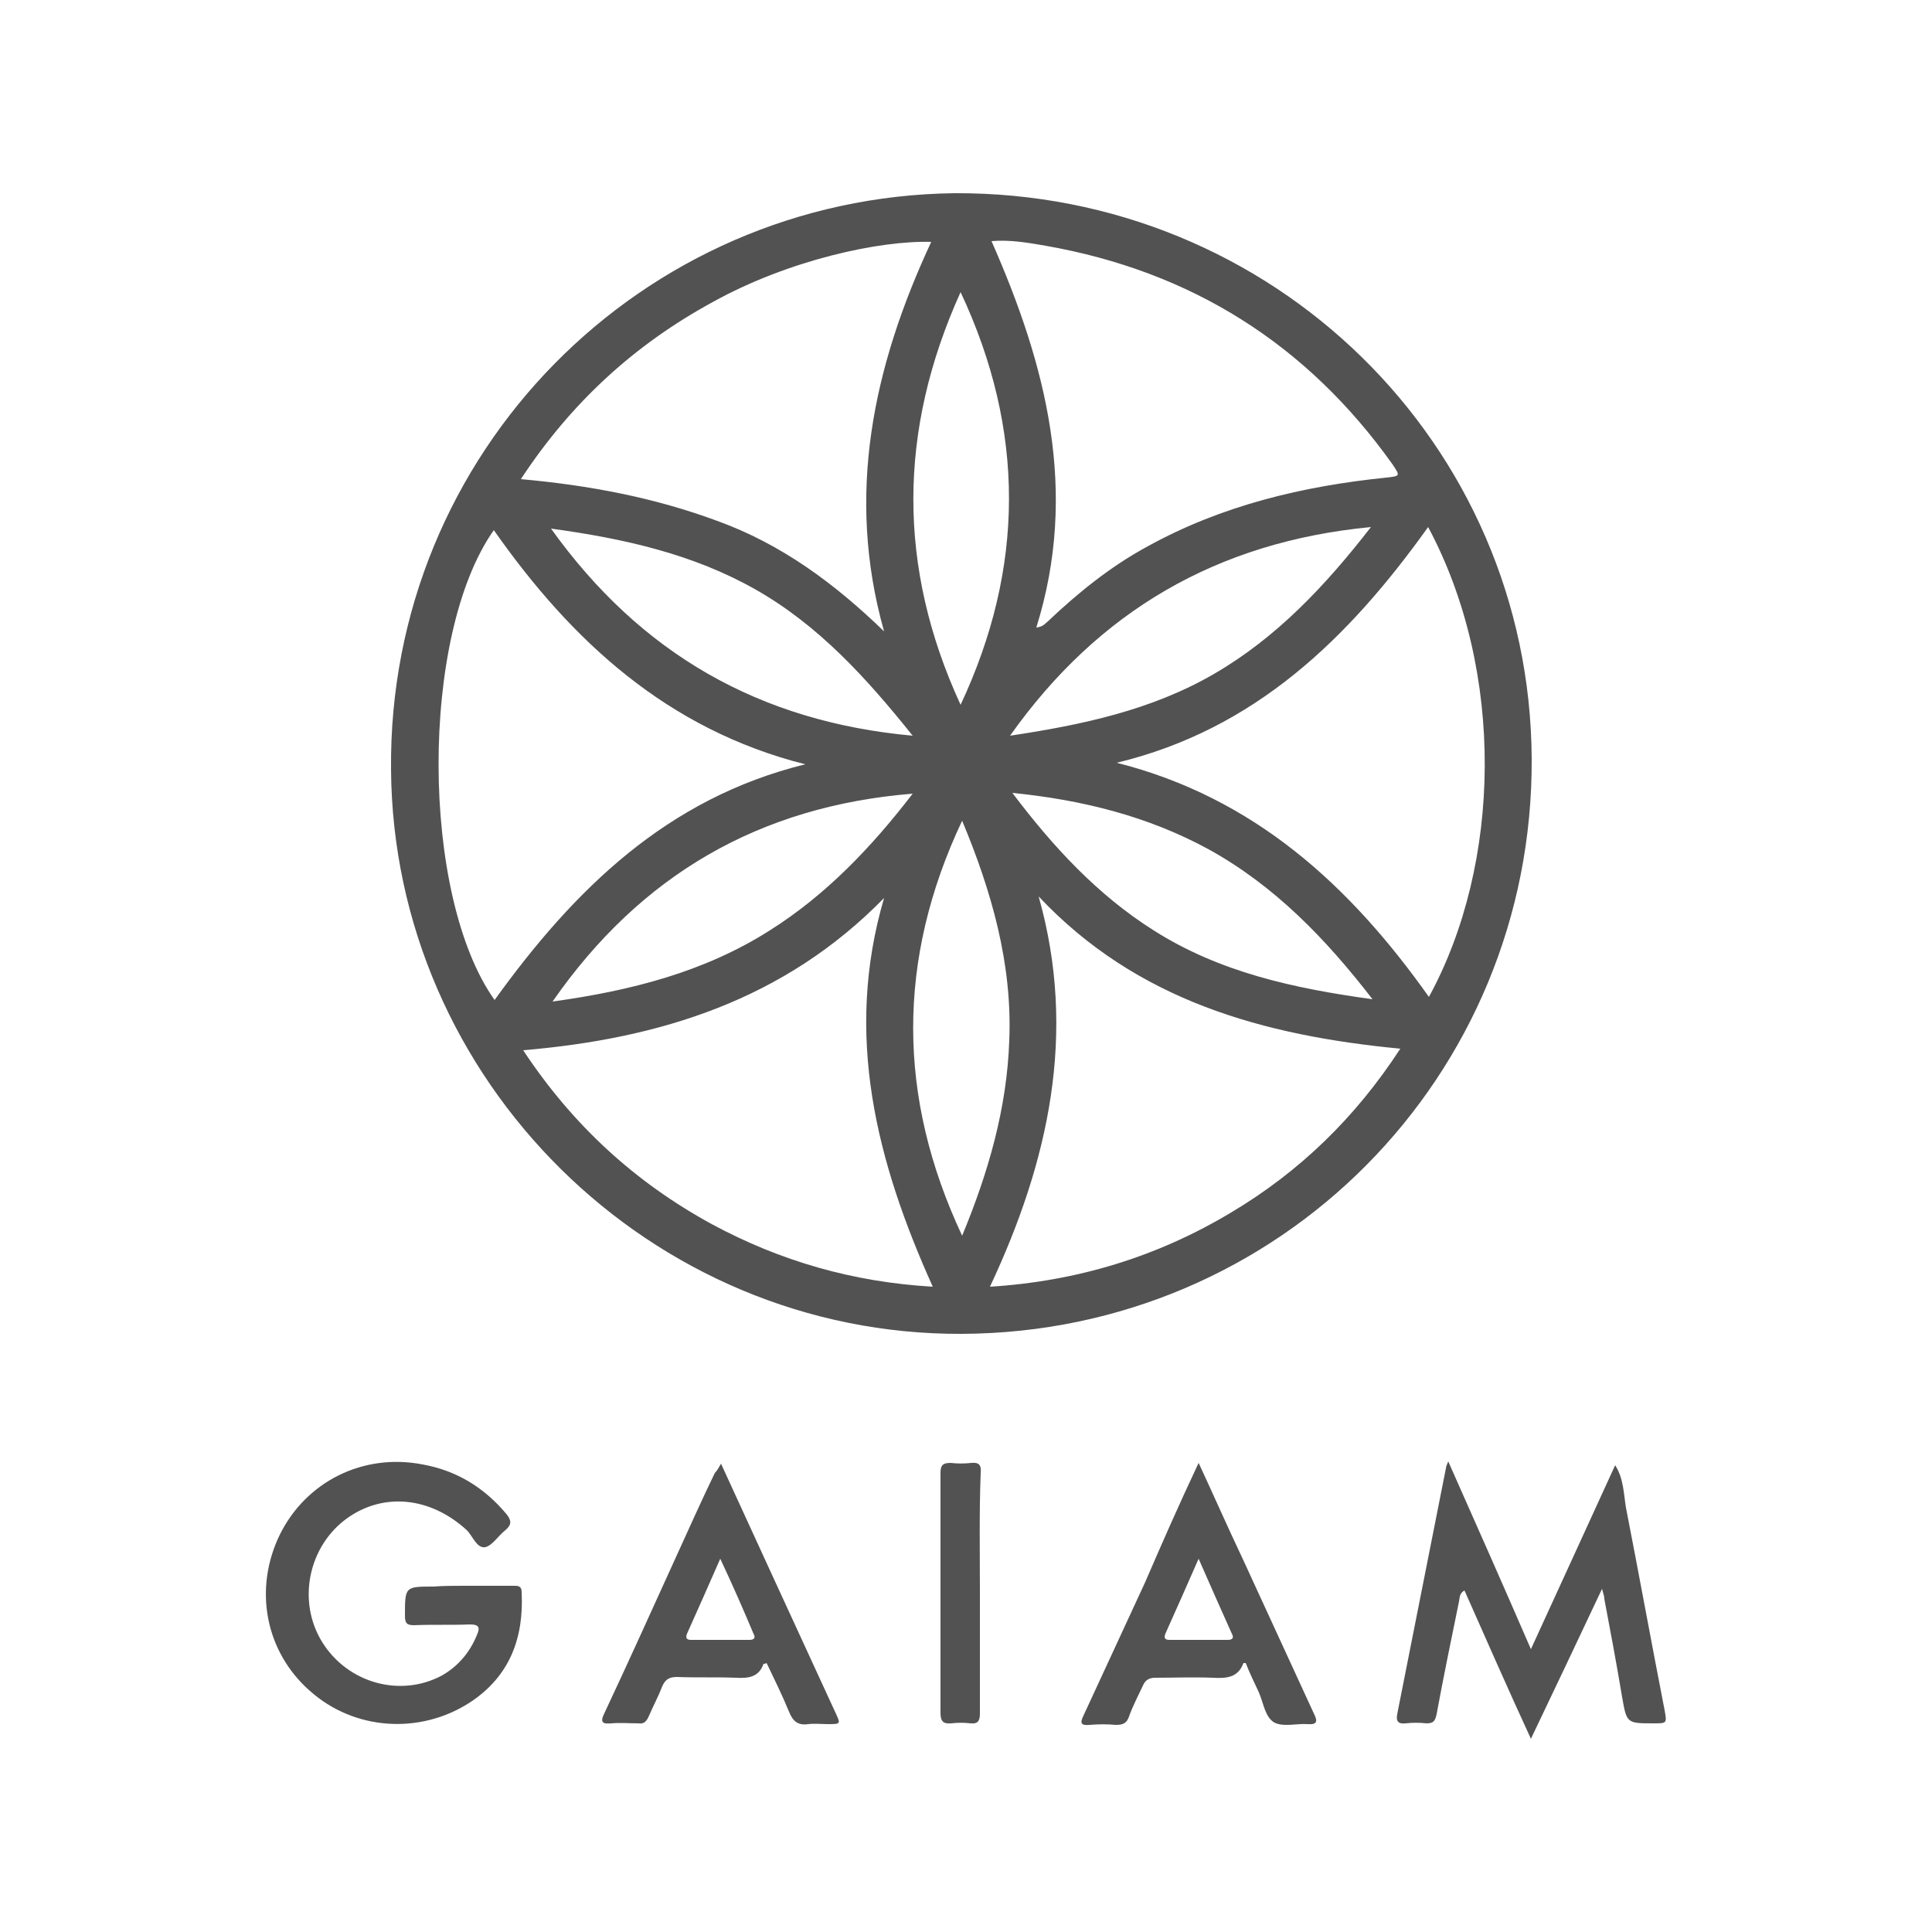
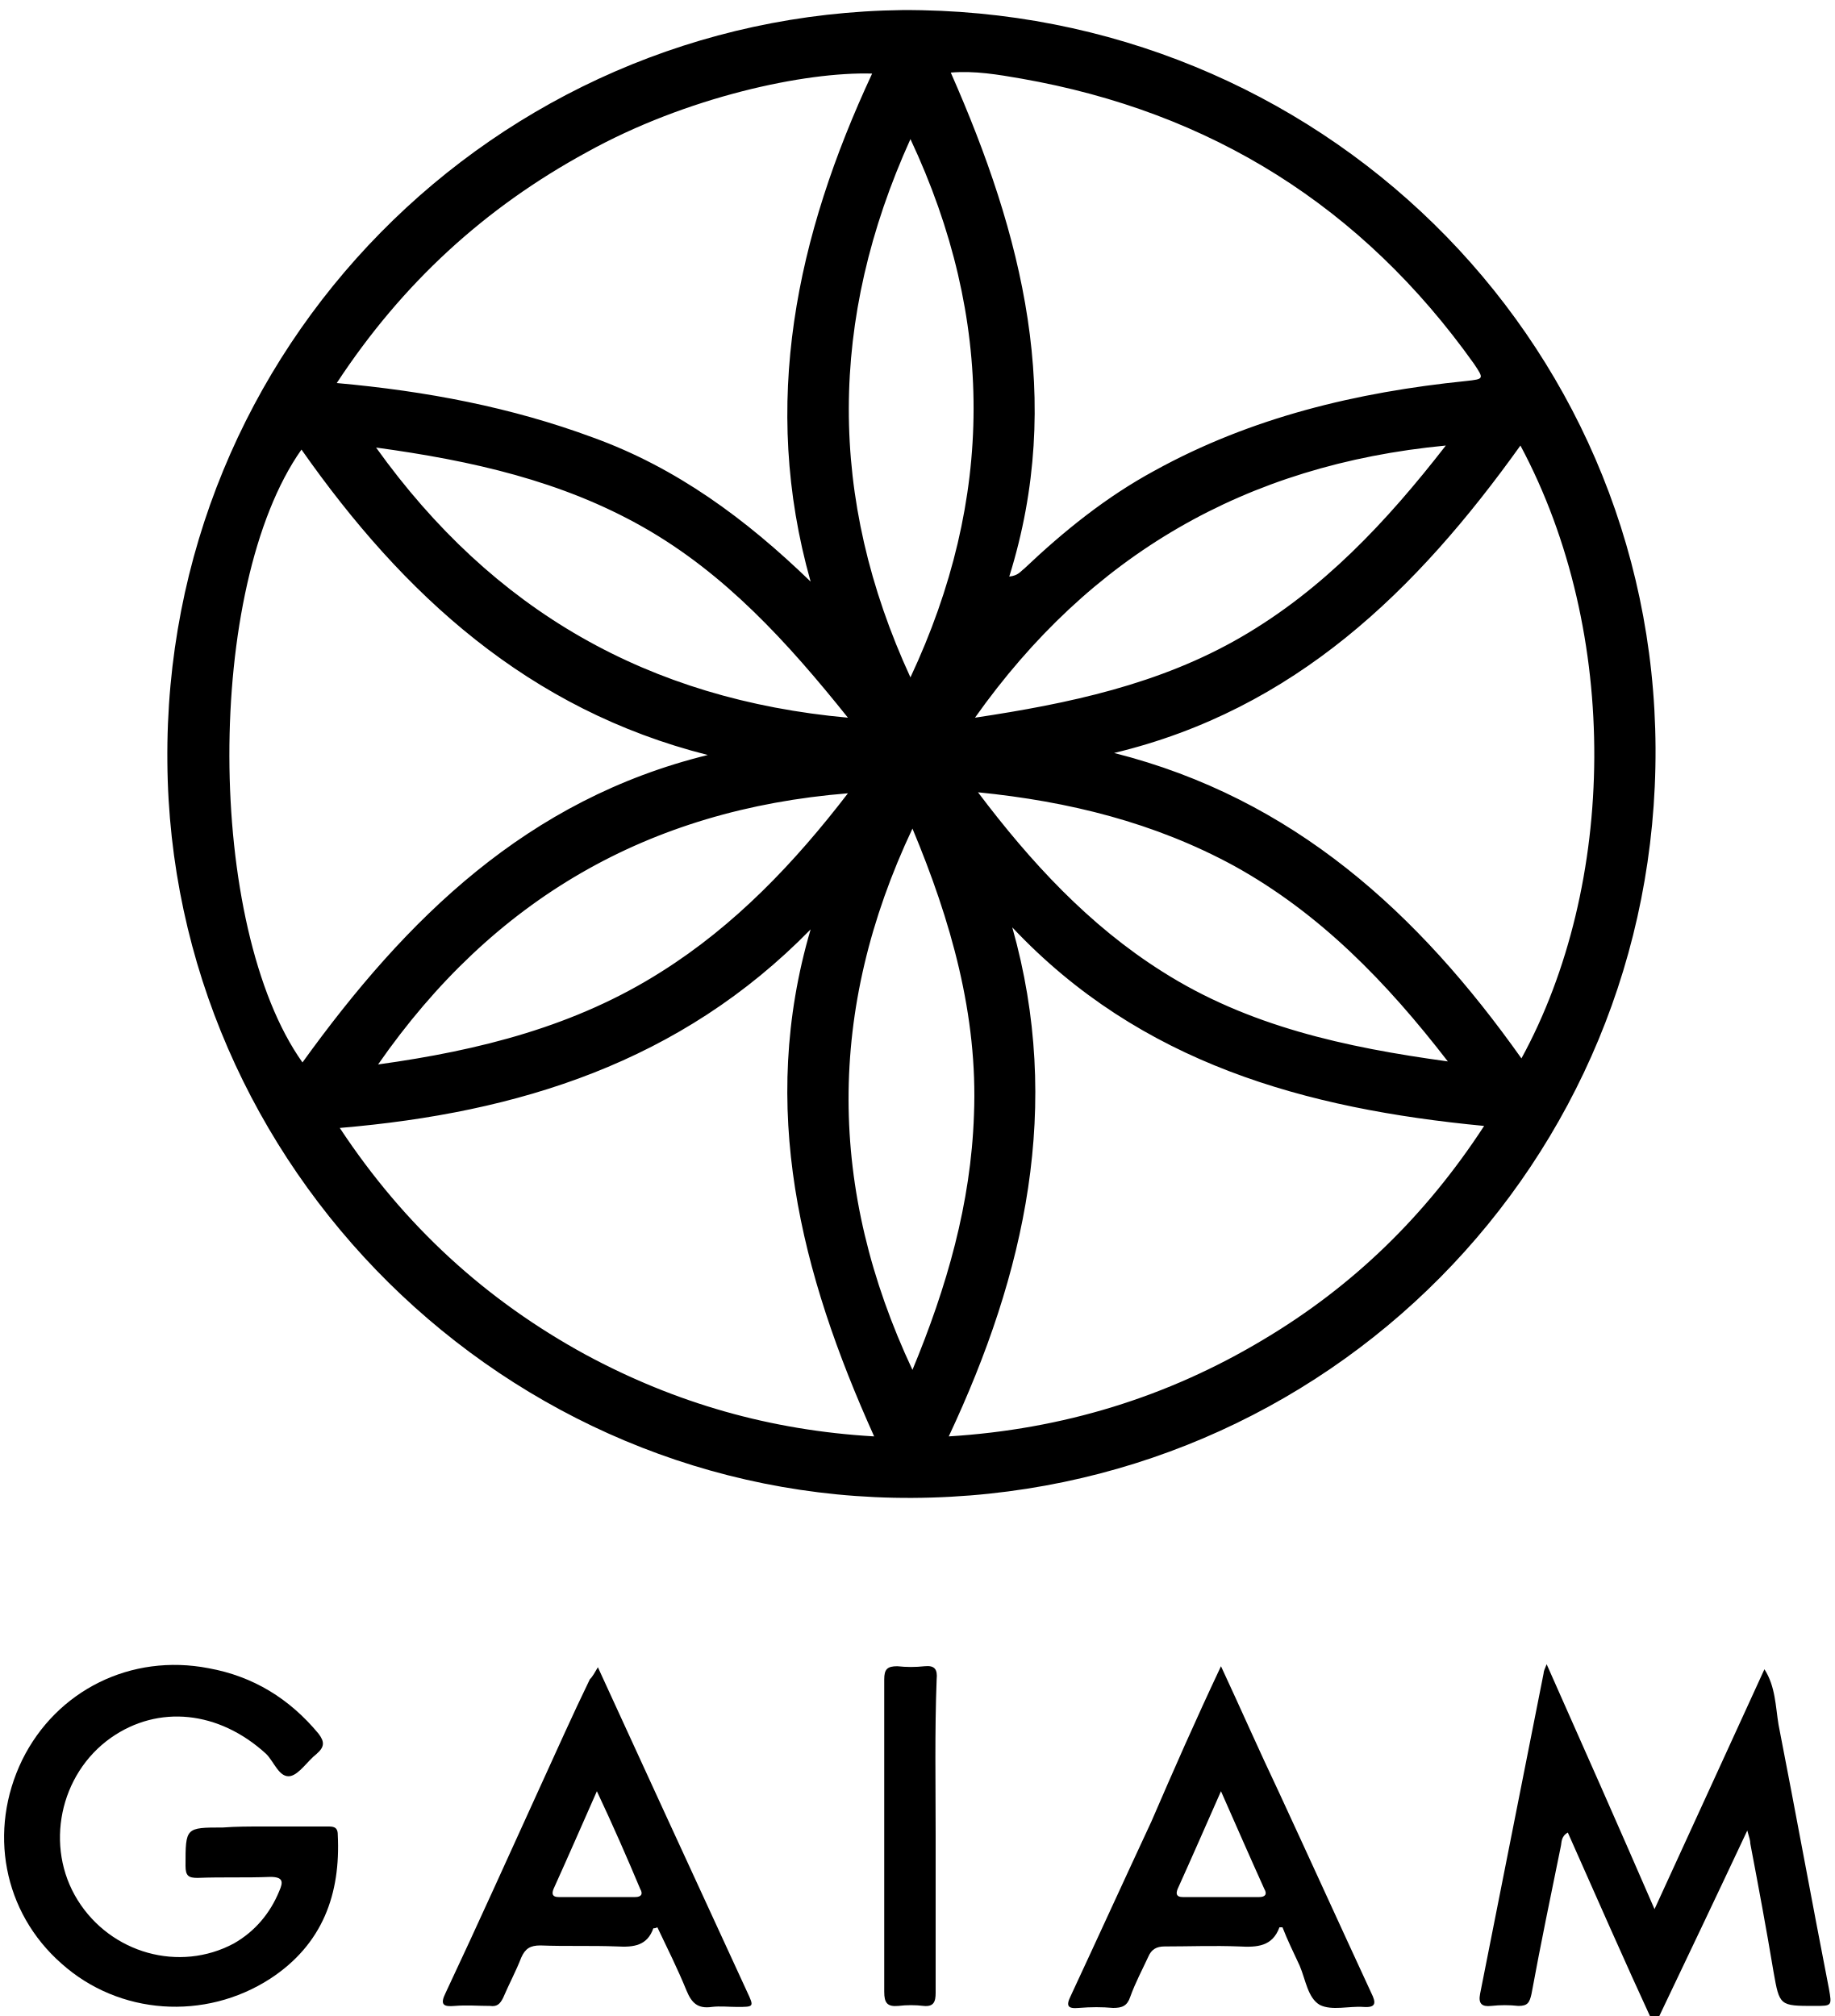
- <svg xmlns="http://www.w3.org/2000/svg" version="1.1" id="Layer_1" x="0px" y="0px" viewBox="0 0 250 250" style="enable-background:new 0 0 250 250;" xml:space="preserve">
-   <style type="text/css">
- 	.st0{fill:#525252;}
- </style>
-   <g id="TJmhMQ.tif">
-     <g>
-       <path class="st0" d="M123.5,25c41.2-0.2,74.5,32.4,74.7,73.2c0.2,41.1-32.6,74.2-73.7,74.4c-40.3,0.2-73.6-32.8-73.9-73    C50.2,58.5,83.1,25.5,123.5,25z M67.4,62c8.9,0.8,17.3,2.4,25.4,5.4c8.3,3,15.2,8.1,21.6,14.3c-5-17.7-1.4-34.3,6.1-50.4    c-6.6-0.2-18.4,2.3-28.3,7.8C82.1,44.6,73.9,52.1,67.4,62z M134.4,116c5,17.7,1.3,34.3-6.3,50.5c11.3-0.7,21.7-3.9,31.2-9.6    c8.9-5.3,16.1-12.3,21.9-21.2C163.5,134,147.1,129.5,134.4,116z M67.7,135.9c6.4,9.7,14.5,17.1,24.4,22.5    c8.9,4.8,18.3,7.5,28.6,8.1c-7.3-16.2-11.5-32.6-6.3-50.3C101.5,129.4,85.4,134.4,67.7,135.9z M134.1,81.2    c0.9-0.1,1.1-0.5,1.5-0.8c3.9-3.7,8.1-7.1,12.9-9.7c9.6-5.3,20.1-7.8,30.9-8.9c1.8-0.2,1.8-0.2,0.8-1.7    c-11.1-15.6-26.1-25-44.9-28.3c-2.3-0.4-4.6-0.8-7-0.6C135.4,47.3,139.6,63.6,134.1,81.2z M64,129.4    c10.3-14.3,22.3-26.1,40.2-30.5C86.4,94.4,74,83,63.9,68.6C54.3,82.2,54.4,115.9,64,129.4z M184.8,68.2    c-10.3,14.4-22.4,26.2-40.3,30.5c17.8,4.5,30.2,15.9,40.4,30.3C194.3,111.8,194.8,86.9,184.8,68.2z M124.5,106.2    c-8.5,18-8.4,35.8,0,53.7c3.4-8.2,5.8-16.5,6.1-25.3C131,124.7,128.3,115.3,124.5,106.2z M124.3,37.8c-8.1,17.9-8.2,35.6,0,53.4    C132.6,73.5,132.7,55.7,124.3,37.8z M118.1,95.2c-6-7.5-12.2-14.3-20.3-18.9s-17-6.6-26.5-7.9C82.9,84.6,98.3,93.4,118.1,95.2z     M130.7,95.2c9.3-1.4,18.3-3.3,26.4-8c8.1-4.7,14.4-11.4,20.3-19C157.5,70.1,142.1,79.1,130.7,95.2z M131,102.6    c5.2,6.9,11,13.2,18.3,17.8c8.5,5.4,18.1,7.5,28.3,8.9c-6.1-7.9-12.7-14.7-21.2-19.4C148.5,105.6,140,103.5,131,102.6z     M71.5,129.6c10.1-1.4,19.6-3.8,28.1-9.2c7.3-4.6,13.2-10.8,18.5-17.7C98.3,104.3,82.9,113.2,71.5,129.6z" />
-       <path class="st0" d="M207.3,205.6c-3.1,6.6-6.1,12.9-9.2,19.4c-3-6.5-5.8-12.9-8.6-19.2c-0.7,0.4-0.6,1-0.7,1.4    c-1,4.9-2,9.7-2.9,14.6c-0.2,0.9-0.4,1.2-1.3,1.2c-0.9-0.1-1.8-0.1-2.7,0s-1.3-0.2-1.1-1.2c2.1-10.6,4.2-21.2,6.3-31.8    c0-0.2,0.1-0.4,0.3-0.9c3.6,8.1,7.1,16,10.7,24.3c3.7-8.1,7.3-15.9,10.9-23.8c1.1,1.7,1.1,3.7,1.4,5.5c1.7,8.7,3.3,17.5,5,26.2    c0.3,1.7,0.3,1.7-1.4,1.7c-3.5,0-3.5,0-4.1-3.4c-0.7-4.2-1.5-8.5-2.3-12.7C207.6,206.6,207.5,206.3,207.3,205.6z" />
-       <path class="st0" d="M60,205.2c2.2,0,4.3,0,6.5,0c0.5,0,1,0,1,0.8c0.3,5.9-1.5,10.9-6.7,14.3c-6.5,4.2-15,3.6-20.7-1.5    c-5.8-5.1-7.3-13.2-3.9-20.2c3.4-6.9,10.8-10.6,18.5-9.1c4.4,0.8,8,3,10.9,6.5c0.6,0.8,0.6,1.3-0.2,2c-0.9,0.7-1.7,2-2.6,2.2    c-1.1,0.2-1.6-1.4-2.4-2.2c-4.7-4.3-10.7-4.9-15.4-1.6c-5.1,3.6-6.6,10.8-3.3,16.1s10.1,7.2,15.5,4.3c2.1-1.2,3.6-3,4.5-5.2    c0.4-0.9,0.4-1.4-0.9-1.4c-2.4,0.1-4.8,0-7.2,0.1c-0.9,0-1.2-0.2-1.2-1.2c0-3.8,0-3.8,3.7-3.8C57.4,205.2,58.7,205.2,60,205.2z" />
-       <path class="st0" d="M93.3,189.4c2.3,5,4.5,9.8,6.7,14.6c2.7,5.9,5.4,11.7,8.1,17.6c0.7,1.5,0.7,1.5-1,1.5c-0.8,0-1.7-0.1-2.5,0    c-1.4,0.2-2-0.4-2.5-1.6c-0.9-2.2-1.9-4.2-2.9-6.3c-0.2,0.1-0.3,0.1-0.4,0.1c-0.6,1.7-1.9,1.9-3.6,1.8c-2.5-0.1-5.1,0-7.6-0.1    c-1,0-1.5,0.3-1.9,1.2c-0.5,1.3-1.2,2.6-1.8,4c-0.3,0.6-0.6,0.9-1.3,0.8c-1.2,0-2.3-0.1-3.5,0c-1.1,0.1-1.5-0.1-0.9-1.3    c3.2-6.8,6.3-13.7,9.4-20.5c1.6-3.5,3.2-7.1,4.9-10.6C92.8,190.3,93,189.9,93.3,189.4z M93.2,201.7c-1.5,3.4-2.9,6.6-4.3,9.7    c-0.2,0.5-0.1,0.8,0.5,0.8c2.5,0,5,0,7.6,0c0.6,0,0.8-0.3,0.5-0.8C96.2,208.3,94.8,205.1,93.2,201.7z" />
-       <path class="st0" d="M155.1,189.3c2,4.3,3.8,8.4,5.7,12.4c3.1,6.7,6.1,13.3,9.2,20c0.5,1,0.5,1.5-0.8,1.4    c-1.4-0.1-3.1,0.4-4.3-0.2c-1.2-0.7-1.4-2.5-2-3.9c-0.6-1.3-1.2-2.5-1.7-3.8c-0.2,0-0.3,0-0.3,0c-0.7,1.9-2.2,2-4,1.9    c-2.5-0.1-5,0-7.4,0c-0.8,0-1.3,0.3-1.6,1c-0.6,1.3-1.3,2.6-1.8,4c-0.3,0.9-0.8,1.1-1.7,1.1c-1.1-0.1-2.2-0.1-3.4,0    c-1.1,0.1-1.3-0.2-0.8-1.2c2.7-5.8,5.3-11.5,8-17.3C150.4,199.6,152.6,194.6,155.1,189.3z M155.1,201.7c-1.5,3.4-2.9,6.6-4.3,9.7    c-0.2,0.5-0.1,0.8,0.5,0.8c2.5,0,5,0,7.6,0c0.6,0,0.8-0.3,0.5-0.8C158,208.3,156.6,205.1,155.1,201.7z" />
-       <path class="st0" d="M126.8,206.1c0,5.2,0,10.4,0,15.6c0,0.9-0.2,1.4-1.2,1.3c-0.8-0.1-1.7-0.1-2.5,0c-1.1,0.1-1.4-0.3-1.4-1.4    c0-6.9,0-13.9,0-20.8c0-3.4,0-6.8,0-10.2c0-1,0.3-1.3,1.3-1.3c0.9,0.1,1.8,0.1,2.7,0c1-0.1,1.3,0.3,1.2,1.3    C126.7,195.8,126.8,201,126.8,206.1z" />
-     </g>
-   </g>
+ <svg xmlns="http://www.w3.org/2000/svg" viewBox="0 0 182 200" version="1.1">
+   <path d="M89.5,0.999 C130.7,0.8 164,33.4 164.201,74.2 C164.4,115.3 131.6,148.4 90.5,148.601 C50.2,148.8 16.9,115.8 16.6,75.6 C16.2,34.5 49.1,1.5 89.5,0.999 Z M33.4,38 C42.3,38.8 50.7,40.4 58.8,43.4 C67.1,46.4 74,51.5 80.4,57.7 C75.4,40 79,23.4 86.5,7.3 C79.9,7.1 68.1,9.6 58.2,15.1 C48.1,20.6 39.9,28.1 33.4,38 Z M100.4,92 C105.4,109.7 101.7,126.3 94.1,142.5 C105.4,141.8 115.8,138.6 125.3,132.9 C134.2,127.6 141.4,120.6 147.2,111.7 C129.5,110 113.1,105.5 100.4,92 Z M33.7,111.9 C40.1,121.6 48.2,129 58.1,134.4 C67,139.2 76.4,141.9 86.7,142.5 C79.4,126.3 75.2,109.9 80.4,92.2 C67.5,105.4 51.4,110.4 33.7,111.9 Z M100.1,57.2 C101,57.1 101.2,56.7 101.6,56.4 C105.5,52.7 109.7,49.3 114.5,46.7 C124.1,41.4 134.6,38.9 145.4,37.8 C147.2,37.6 147.2,37.6 146.2,36.1 C135.1,20.5 120.1,11.1 101.3,7.8 C99,7.4 96.7,7 94.3,7.2 C101.4,23.3 105.6,39.6 100.1,57.2 Z M30,105.4 C40.3,91.1 52.3,79.3 70.2,74.9 C52.4,70.4 40,59 29.9,44.6 C20.3,58.2 20.4,91.9 30,105.4 Z M150.8,44.2 C140.5,58.6 128.4,70.4 110.5,74.7 C128.3,79.2 140.7,90.6 150.9,105 C160.3,87.8 160.8,62.9 150.8,44.2 Z M90.5,82.2 C82,100.2 82.1,118 90.5,135.9 C93.9,127.7 96.3,119.4 96.6,110.6 C97,100.7 94.3,91.3 90.5,82.2 Z M90.3,13.8 C82.2,31.7 82.1,49.4 90.3,67.2 C98.6,49.5 98.7,31.7 90.3,13.8 Z M84.1,71.2 C78.1,63.7 71.9,56.9 63.8,52.3 C55.7,47.7 46.8,45.7 37.3,44.4 C48.9,60.6 64.3,69.4 84.1,71.2 Z M96.7,71.2 C106,69.8 115,67.9 123.1,63.2 C131.2,58.5 137.5,51.8 143.4,44.2 C123.5,46.1 108.1,55.1 96.7,71.2 Z M97,78.6 C102.2,85.5 108,91.8 115.3,96.4 C123.8,101.8 133.4,103.9 143.6,105.3 C137.5,97.4 130.9,90.6 122.4,85.9 C114.5,81.6 106,79.5 97,78.6 Z M37.5,105.6 C47.6,104.2 57.1,101.8 65.6,96.4 C72.9,91.8 78.8,85.6 84.1,78.7 C64.3,80.3 48.9,89.2 37.5,105.6 Z" id="Shape" />
+   <path d="M173.3,181.6 C170.2,188.2 167.2,194.5 164.1,201 C161.1,194.5 158.3,188.1 155.5,181.8 C154.8,182.2 154.9,182.8 154.8,183.2 C153.8,188.1 152.8,192.9 151.9,197.8 C151.7,198.7 151.5,199 150.6,199 C149.7,198.9 148.8,198.9 147.9,199 C147,199.1 146.6,198.8 146.8,197.8 C148.9,187.2 151,176.6 153.1,166 C153.1,165.8 153.2,165.6 153.4,165.1 C157,173.2 160.5,181.1 164.1,189.4 C167.8,181.3 171.4,173.5 175,165.6 C176.1,167.3 176.1,169.3 176.4,171.1 C178.1,179.8 179.7,188.6 181.4,197.3 C181.7,199 181.7,199 180,199 C176.5,199 176.5,199 175.9,195.6 C175.2,191.4 174.4,187.1 173.6,182.9 C173.6,182.6 173.5,182.3 173.3,181.6 Z" id="Path" />
+   <path d="M26,181.2 C28.2,181.2 30.3,181.2 32.5,181.2 C33,181.2 33.5,181.2 33.5,182 C33.8,187.9 32,192.9 26.8,196.3 C20.3,200.5 11.8,199.9 6.1,194.8 C0.3,189.7 -1.2,181.6 2.2,174.6 C5.6,167.7 13,164 20.7,165.5 C25.1,166.3 28.7,168.5 31.6,172 C32.2,172.8 32.2,173.3 31.4,174 C30.5,174.7 29.7,176 28.8,176.2 C27.7,176.4 27.2,174.8 26.4,174 C21.7,169.7 15.7,169.1 11,172.4 C5.9,176 4.4,183.2 7.7,188.5 C11,193.8 17.8,195.7 23.2,192.8 C25.3,191.6 26.8,189.8 27.7,187.6 C28.1,186.7 28.1,186.2 26.8,186.2 C24.4,186.3 22,186.2 19.6,186.3 C18.7,186.3 18.4,186.1 18.4,185.1 C18.4,181.3 18.4,181.3 22.1,181.3 C23.4,181.2 24.7,181.2 26,181.2 Z" id="Path" />
+   <path d="M59.3,165.4 C61.6,170.4 63.8,175.2 66,180 C68.7,185.9 71.4,191.7 74.1,197.6 C74.8,199.1 74.8,199.1 73.1,199.1 C72.3,199.1 71.4,199 70.6,199.1 C69.2,199.3 68.6,198.7 68.1,197.5 C67.2,195.3 66.2,193.3 65.2,191.2 C65,191.3 64.9,191.3 64.8,191.3 C64.2,193 62.9,193.2 61.2,193.1 C58.7,193 56.1,193.1 53.6,193 C52.6,193 52.1,193.3 51.7,194.2 C51.2,195.5 50.5,196.8 49.9,198.2 C49.6,198.8 49.3,199.1 48.6,199 C47.4,199 46.3,198.9 45.1,199 C44,199.1 43.6,198.9 44.2,197.7 C47.4,190.9 50.5,184 53.6,177.2 C55.2,173.7 56.8,170.1 58.5,166.6 C58.8,166.3 59,165.9 59.3,165.4 Z M59.2,177.7 C57.7,181.1 56.3,184.3 54.9,187.4 C54.7,187.9 54.8,188.2 55.4,188.2 C57.9,188.2 60.4,188.2 63,188.2 C63.6,188.2 63.8,187.9 63.5,187.4 C62.2,184.3 60.8,181.1 59.2,177.7 Z" id="Shape" />
+   <path d="M121.1,165.3 C123.1,169.6 124.9,173.7 126.8,177.7 C129.9,184.4 132.9,191 136,197.7 C136.5,198.7 136.5,199.2 135.2,199.1 C133.8,199 132.1,199.5 130.9,198.9 C129.7,198.2 129.5,196.4 128.9,195 C128.3,193.7 127.7,192.5 127.2,191.2 C127,191.2 126.9,191.2 126.9,191.2 C126.2,193.1 124.7,193.2 122.9,193.1 C120.4,193 117.9,193.1 115.5,193.1 C114.7,193.1 114.2,193.4 113.9,194.1 C113.3,195.4 112.6,196.7 112.1,198.1 C111.8,199 111.3,199.2 110.4,199.2 C109.3,199.1 108.2,199.1 107,199.2 C105.9,199.3 105.7,199 106.2,198 C108.9,192.2 111.5,186.5 114.2,180.7 C116.4,175.6 118.6,170.6 121.1,165.3 Z M121.1,177.7 C119.6,181.1 118.2,184.3 116.8,187.4 C116.6,187.9 116.7,188.2 117.3,188.2 C119.8,188.2 122.3,188.2 124.9,188.2 C125.5,188.2 125.7,187.9 125.4,187.4 C124,184.3 122.6,181.1 121.1,177.7 Z" id="Shape" />
+   <path d="M92.8,182.1 C92.8,187.3 92.8,192.5 92.8,197.7 C92.8,198.6 92.6,199.1 91.6,199 C90.8,198.9 89.9,198.9 89.1,199 C88,199.1 87.7,198.7 87.7,197.6 C87.7,190.7 87.7,183.7 87.7,176.8 C87.7,173.4 87.7,170 87.7,166.6 C87.7,165.6 88,165.3 89,165.3 C89.9,165.4 90.8,165.4 91.7,165.3 C92.7,165.2 93,165.6 92.9,166.6 C92.7,171.8 92.8,177 92.8,182.1 Z" id="Path" />
</svg>
